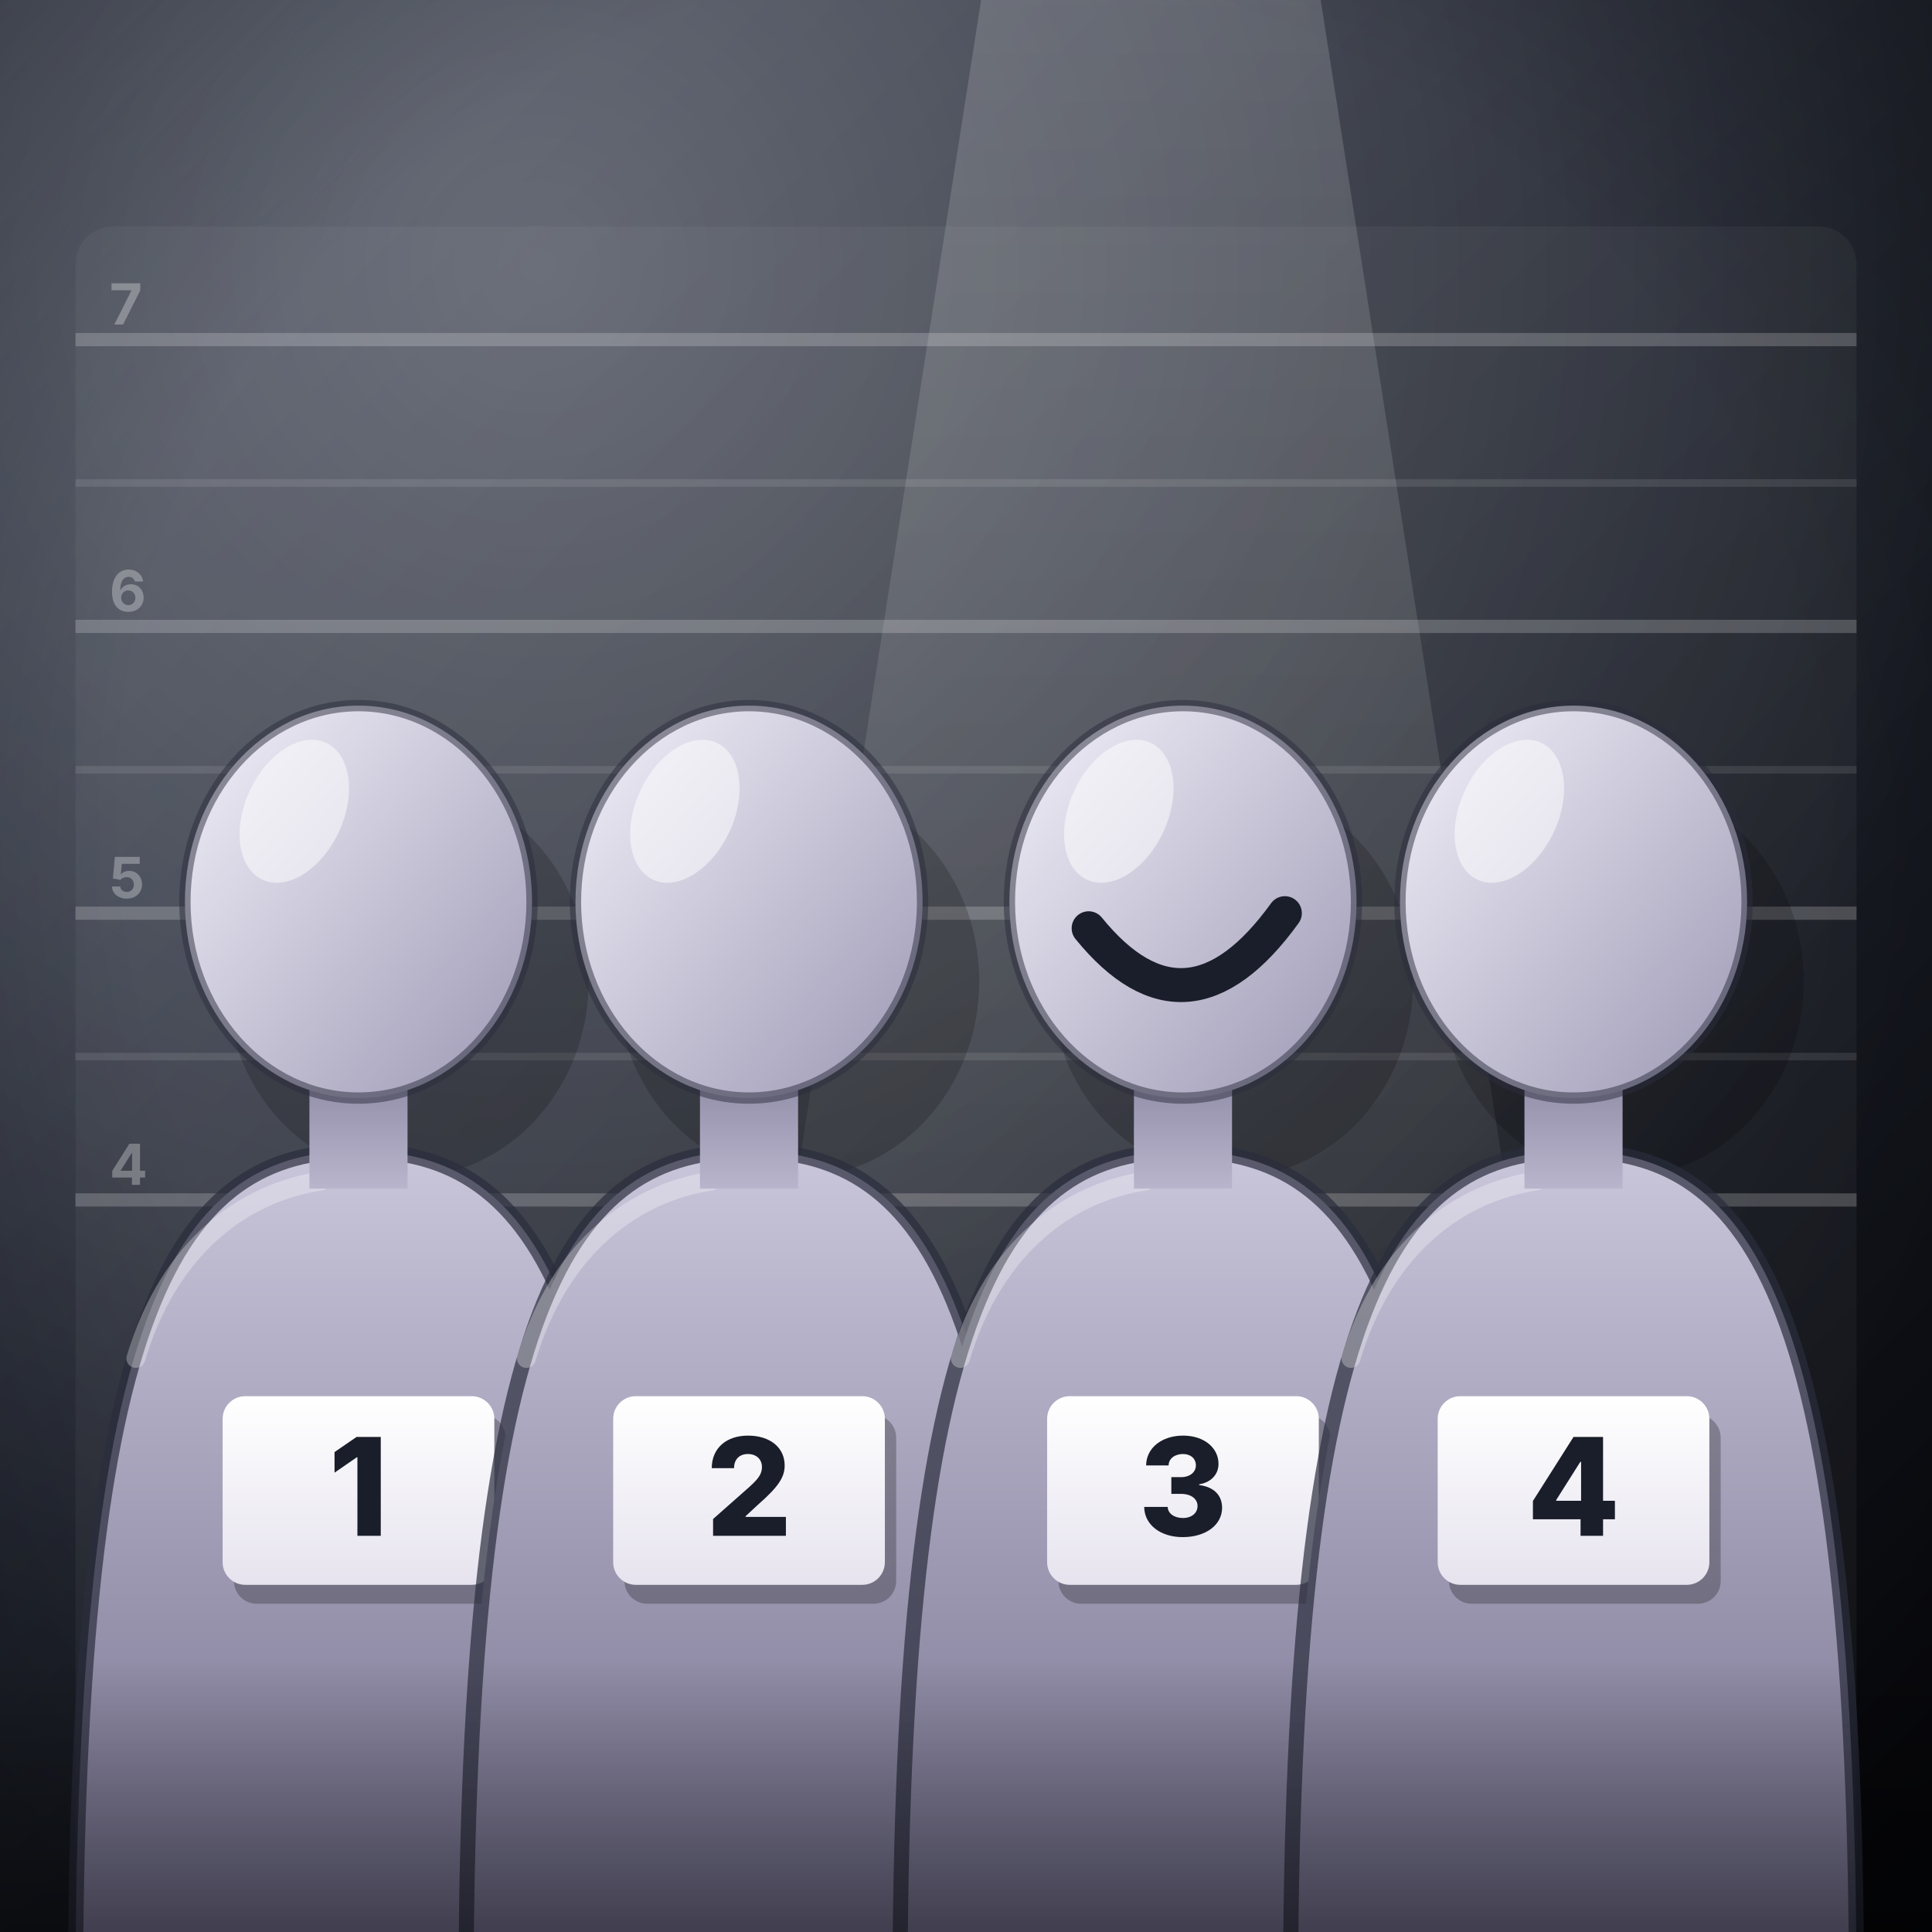
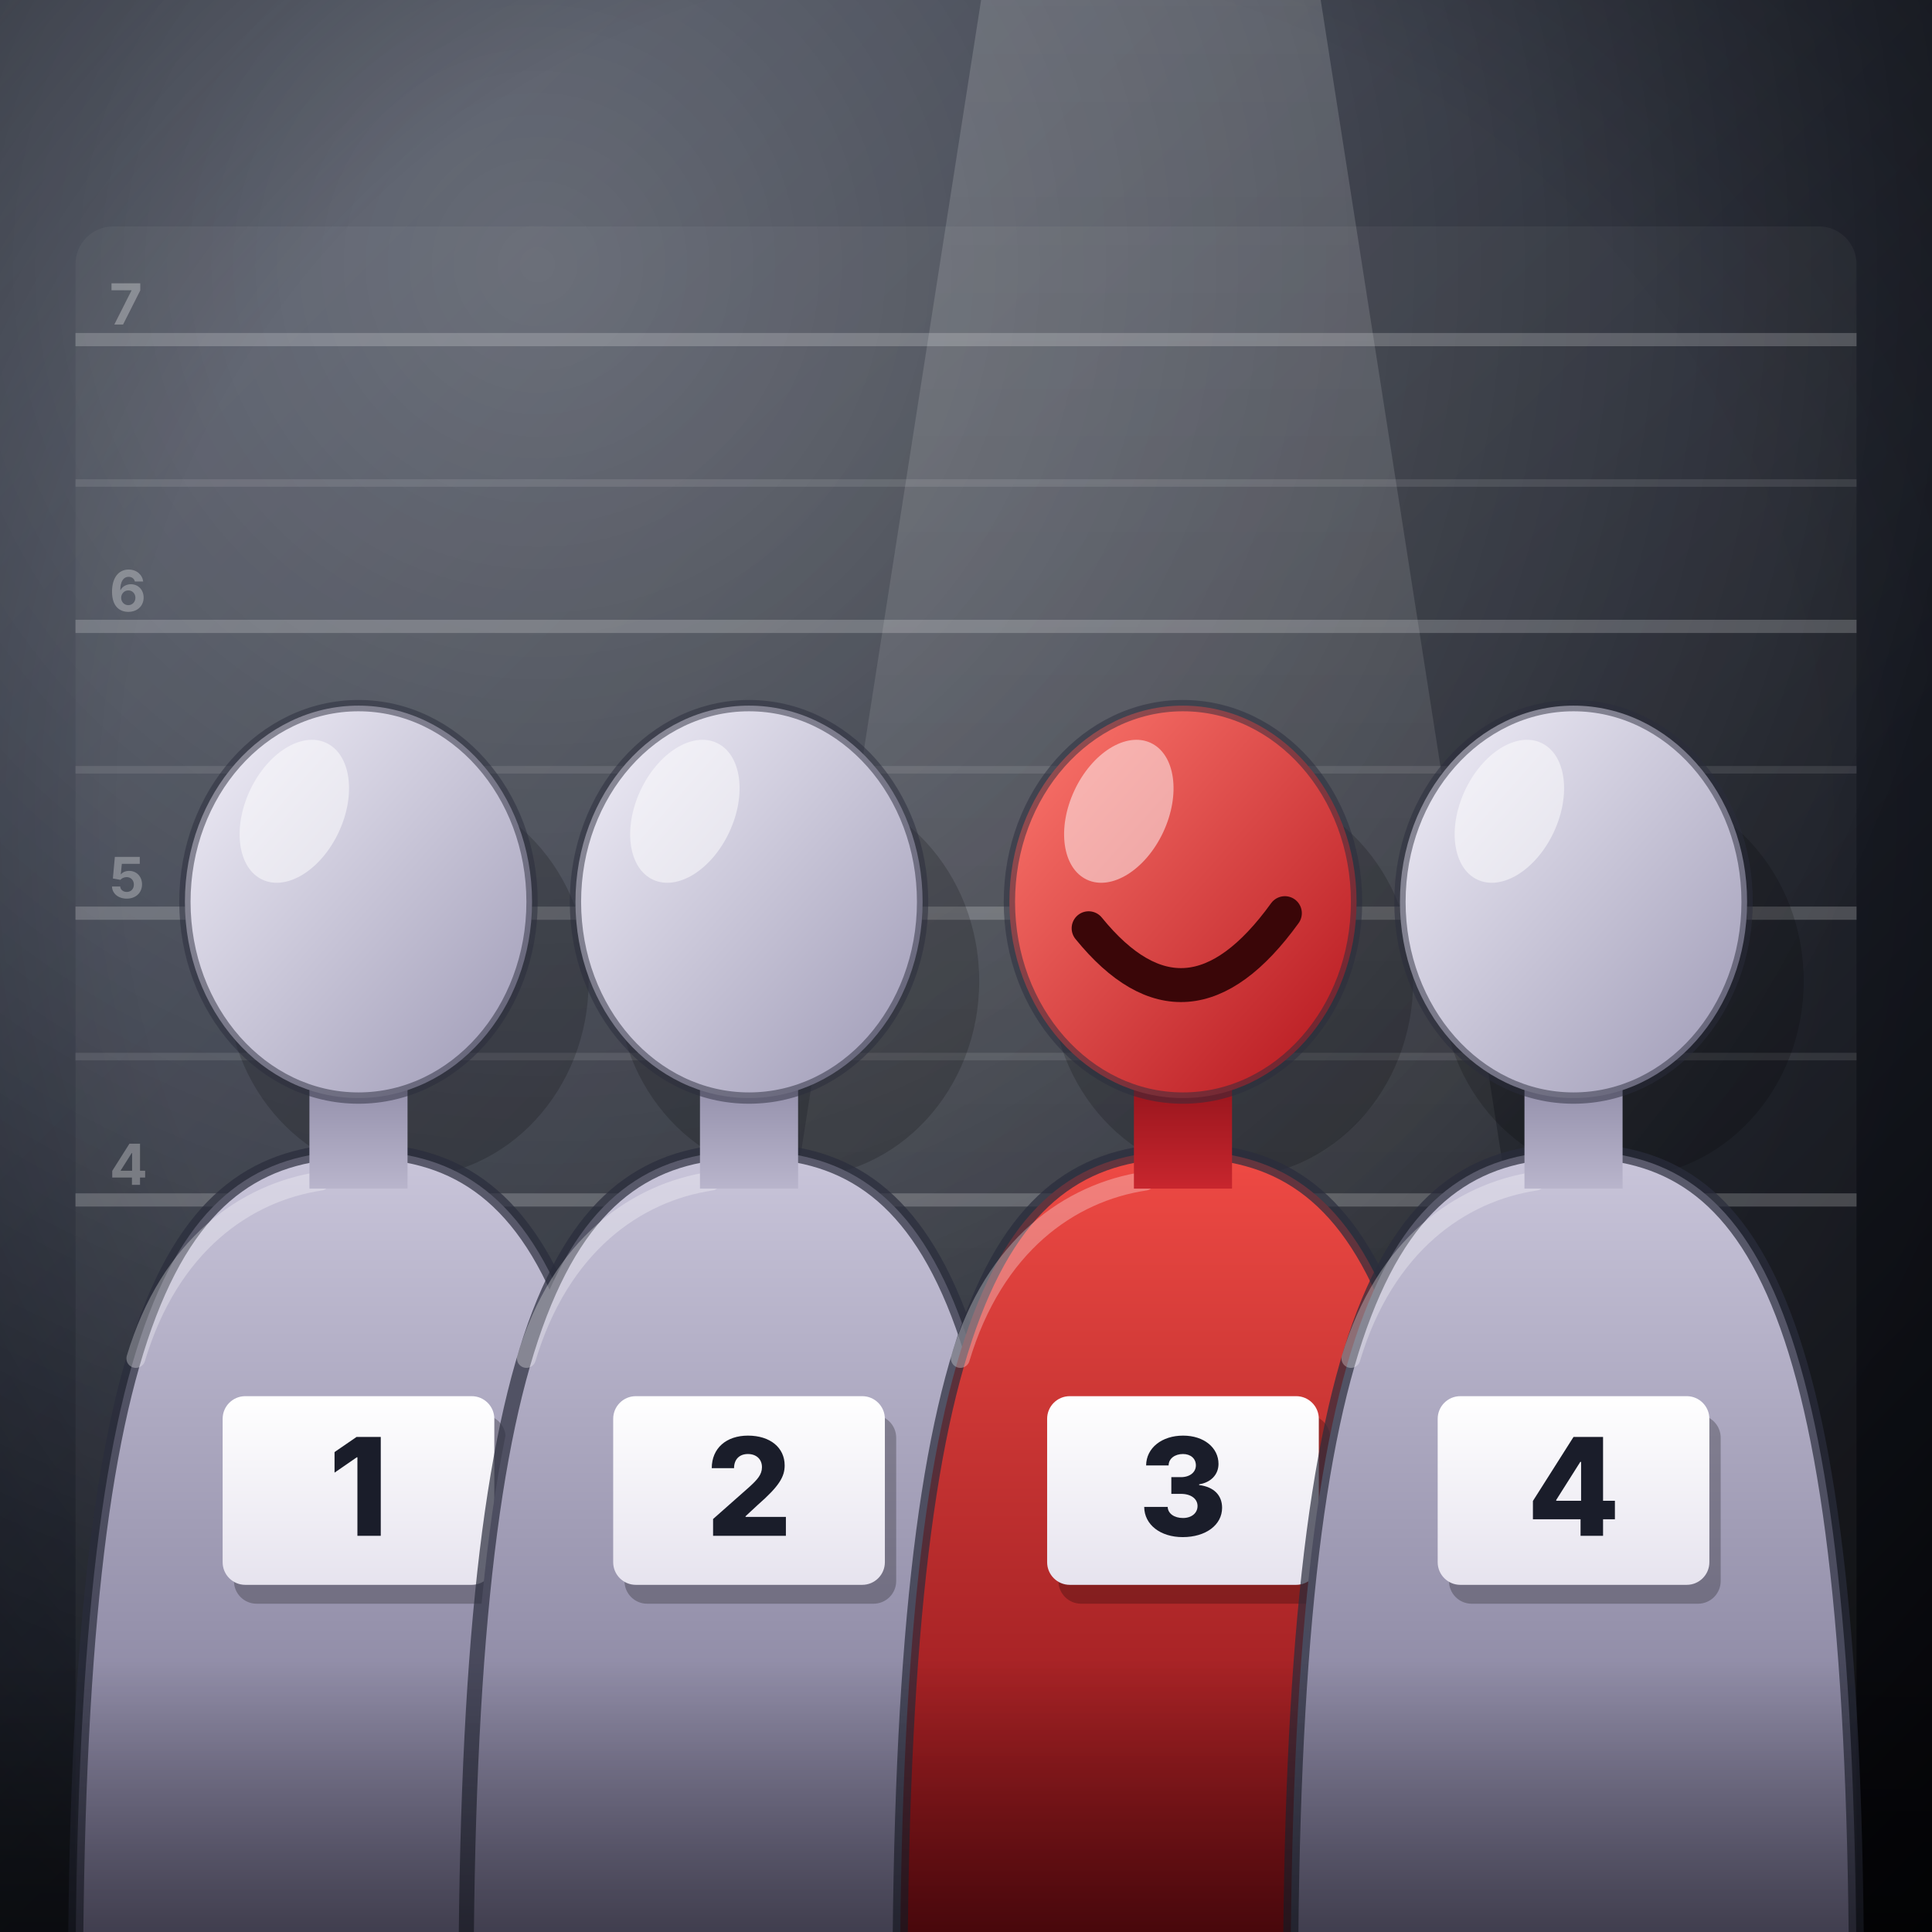
<svg xmlns="http://www.w3.org/2000/svg" viewBox="0 0 1024 1024">
  <defs>
    <linearGradient id="bg" x1="0" y1="0" x2="1" y2="1">
      <stop offset="0" stop-color="#3a4152" />
      <stop offset="1" stop-color="#07080c" />
    </linearGradient>
    <radialGradient id="light" cx="0.28" cy="0.14" r="0.75">
      <stop offset="0" stop-color="#fff" stop-opacity="0.26" />
      <stop offset="1" stop-color="#fff" stop-opacity="0" />
    </radialGradient>
    <radialGradient id="vig" cx="0.5" cy="0.42" r="0.72">
      <stop offset="0.6" stop-color="#000" stop-opacity="0" />
      <stop offset="1" stop-color="#000" stop-opacity="0.38" />
    </radialGradient>
    <radialGradient id="shadow" cx="0.5" cy="0.5" r="0.5">
      <stop offset="0" stop-color="#000" stop-opacity="0.5" />
      <stop offset="1" stop-color="#000" stop-opacity="0" />
    </radialGradient>
    <radialGradient id="goldGlow" cx="0.5" cy="0.5" r="0.5">
      <stop offset="0" stop-color="#ffc933" stop-opacity="0.6" />
      <stop offset="1" stop-color="#ffc933" stop-opacity="0" />
    </radialGradient>
    <radialGradient id="whiteGlow" cx="0.5" cy="0.5" r="0.5">
      <stop offset="0" stop-color="#fff" stop-opacity="0.45" />
      <stop offset="1" stop-color="#fff" stop-opacity="0" />
    </radialGradient>
    <linearGradient id="face" x1="0" y1="0" x2="0" y2="1">
      <stop offset="0" stop-color="#ffffff" />
      <stop offset="1" stop-color="#f1eff5" />
    </linearGradient>
    <linearGradient id="backFill" x1="0.2" y1="0" x2="0.8" y2="1">
      <stop offset="0" stop-color="#3b4256" />
      <stop offset="1" stop-color="#161821" />
    </linearGradient>
    <linearGradient id="gold" x1="0" y1="0" x2="0" y2="1">
      <stop offset="0" stop-color="#ffe28a" />
      <stop offset="1" stop-color="#f5b700" />
    </linearGradient>
    <symbol id="s-h" viewBox="-60 -60 120 100">
      <path d="M0 38 C-12 26 -58 2 -58 -26 C-58 -52 -24 -60 0 -34 C24 -60 58 -52 58 -26 C58 2 12 26 0 38 Z" />
    </symbol>
    <symbol id="s-s" viewBox="-60 -50 120 116">
      <path d="M0 -46 C12 -30 58 -6 58 20 C58 44 30 52 8 38 C10 50 16 58 26 64 L-26 64 C-16 58 -10 50 -8 38 C-30 52 -58 44 -58 20 C-58 -6 -12 -30 0 -46 Z" />
    </symbol>
    <symbol id="s-d" viewBox="-52 -60 104 120">
      <path d="M0 -58 C14 -36 34 -16 50 0 C34 16 14 36 0 58 C-14 36 -34 16 -50 0 C-34 -16 -14 -36 0 -58 Z" />
    </symbol>
    <symbol id="s-c" viewBox="-58 -56 116 118">
      <circle cx="0" cy="-27" r="27" />
      <circle cx="-29" cy="13" r="27" />
      <circle cx="29" cy="13" r="27" />
      <path d="M-9 4 C-9 34 -16 48 -30 60 L30 60 C16 48 9 34 9 4 Z" />
    </symbol>
    <linearGradient id="spot" x1="0" y1="0" x2="0" y2="1">
      <stop offset="0" stop-color="#fff" stop-opacity="0.16" />
      <stop offset="1" stop-color="#fff" stop-opacity="0" />
    </linearGradient>
    <linearGradient id="head" x1="0" y1="0" x2="1" y2="1">
      <stop offset="0" stop-color="#f3f1fa" />
      <stop offset="1" stop-color="#9c98b4" />
    </linearGradient>
    <linearGradient id="neck" x1="0" y1="0" x2="0" y2="1">
      <stop offset="0" stop-color="#8a86a2" />
      <stop offset="1" stop-color="#b9b5cc" />
    </linearGradient>
    <linearGradient id="torso" x1="0" y1="0" x2="0" y2="1">
      <stop offset="0" stop-color="#c9c5da" />
      <stop offset="1" stop-color="#6e6a88" />
    </linearGradient>
+     <linearGradient id="headRed" x1="0" y1="0" x2="1" y2="1">
+       <stop offset="0" stop-color="#ff7a70" />
+       <stop offset="1" stop-color="#b3141c" />
+     </linearGradient>
+     <linearGradient id="neckRed" x1="0" y1="0" x2="0" y2="1">
+       <stop offset="0" stop-color="#8a1018" />
+       <stop offset="1" stop-color="#c8262e" />
+     </linearGradient>
+     <linearGradient id="torsoRed" x1="0" y1="0" x2="0" y2="1">
+       <stop offset="0" stop-color="#ef4a44" />
+       <stop offset="1" stop-color="#7a0a12" />
+     </linearGradient>
    <linearGradient id="plate" x1="0" y1="0" x2="0" y2="1">
      <stop offset="0" stop-color="#ffffff" />
      <stop offset="1" stop-color="#e6e3ee" />
    </linearGradient>
    <linearGradient id="floor" x1="0" y1="0" x2="0" y2="1">
      <stop offset="0" stop-color="#000" stop-opacity="0" />
      <stop offset="1" stop-color="#000" stop-opacity="0.45" />
    </linearGradient>
  </defs>
  <rect width="1024" height="1024" fill="url(#bg)" />
  <rect width="1024" height="1024" fill="url(#light)" />
  <rect width="1024" height="1024" fill="url(#vig)" />
  <rect x="40" y="120" width="944" height="904" rx="20" fill="#fff" opacity="0.04" />
  <line x1="40" y1="180" x2="984" y2="180" stroke="#fff" stroke-opacity="0.2" stroke-width="7" />
  <line x1="40" y1="256" x2="984" y2="256" stroke="#fff" stroke-opacity="0.1" stroke-width="4" />
  <line x1="40" y1="332" x2="984" y2="332" stroke="#fff" stroke-opacity="0.2" stroke-width="7" />
  <line x1="40" y1="408" x2="984" y2="408" stroke="#fff" stroke-opacity="0.1" stroke-width="4" />
  <line x1="40" y1="484" x2="984" y2="484" stroke="#fff" stroke-opacity="0.2" stroke-width="7" />
  <line x1="40" y1="560" x2="984" y2="560" stroke="#fff" stroke-opacity="0.1" stroke-width="4" />
  <line x1="40" y1="636" x2="984" y2="636" stroke="#fff" stroke-opacity="0.2" stroke-width="7" />
  <text x="58" y="172" font-family="SF Pro Rounded, ui-rounded, -apple-system, system-ui, sans-serif" font-weight="700" font-size="30" fill="#fff" opacity="0.3">7</text>
  <text x="58" y="324" font-family="SF Pro Rounded, ui-rounded, -apple-system, system-ui, sans-serif" font-weight="700" font-size="30" fill="#fff" opacity="0.3">6</text>
  <text x="58" y="476" font-family="SF Pro Rounded, ui-rounded, -apple-system, system-ui, sans-serif" font-weight="700" font-size="30" fill="#fff" opacity="0.3">5</text>
  <text x="58" y="628" font-family="SF Pro Rounded, ui-rounded, -apple-system, system-ui, sans-serif" font-weight="700" font-size="30" fill="#fff" opacity="0.3">4</text>
  <path d="M520 0 H700 L860 1024 H360 Z" fill="url(#spot)" />
  <g>
    <ellipse cx="216" cy="520" rx="96" ry="104" fill="#000" opacity="0.18" />
    <path d="M40 1060 C40 690 94 610 190 610 C286 610 340 690 340 1060 Z" fill="url(#torso)" stroke="#2a2d3c" stroke-opacity="0.7" stroke-width="8" />
    <path d="M72 720 C90 660 130 632 170 626" stroke="#fff" stroke-opacity="0.3" stroke-width="10" fill="none" stroke-linecap="round" />
    <rect x="164" y="560" width="52" height="70" fill="url(#neck)" />
    <ellipse cx="190" cy="478" rx="92" ry="104" fill="url(#head)" stroke="#2a2d3c" stroke-opacity="0.5" stroke-width="6" />
    <ellipse cx="156" cy="430" rx="26" ry="40" fill="#fff" opacity="0.5" transform="rotate(25 156 430)" />
    <rect x="118" y="740" width="144" height="100" rx="12" fill="#000" opacity="0.25" transform="translate(6 10)" />
    <rect x="118" y="740" width="144" height="100" rx="12" fill="url(#plate)" />
    <text x="190" y="814" text-anchor="middle" font-family="SF Pro Rounded, ui-rounded, -apple-system, system-ui, sans-serif" font-weight="800" font-size="72" fill="#1a1d2a">1</text>
  </g>
  <g>
    <ellipse cx="423" cy="520" rx="96" ry="104" fill="#000" opacity="0.18" />
    <path d="M247 1060 C247 690 301 610 397 610 C493 610 547 690 547 1060 Z" fill="url(#torso)" stroke="#2a2d3c" stroke-opacity="0.7" stroke-width="8" />
    <path d="M279 720 C297 660 337 632 377 626" stroke="#fff" stroke-opacity="0.3" stroke-width="10" fill="none" stroke-linecap="round" />
    <rect x="371" y="560" width="52" height="70" fill="url(#neck)" />
    <ellipse cx="397" cy="478" rx="92" ry="104" fill="url(#head)" stroke="#2a2d3c" stroke-opacity="0.5" stroke-width="6" />
    <ellipse cx="363" cy="430" rx="26" ry="40" fill="#fff" opacity="0.5" transform="rotate(25 363 430)" />
    <rect x="325" y="740" width="144" height="100" rx="12" fill="#000" opacity="0.25" transform="translate(6 10)" />
    <rect x="325" y="740" width="144" height="100" rx="12" fill="url(#plate)" />
    <text x="397" y="814" text-anchor="middle" font-family="SF Pro Rounded, ui-rounded, -apple-system, system-ui, sans-serif" font-weight="800" font-size="72" fill="#1a1d2a">2</text>
  </g>
  <g>
    <ellipse cx="653" cy="520" rx="96" ry="104" fill="#000" opacity="0.18" />
-     <path d="M477 1060 C477 690 531 610 627 610 C723 610 777 690 777 1060 Z" fill="url(#torso)" stroke="#2a2d3c" stroke-opacity="0.7" stroke-width="8" />
+     <path d="M477 1060 C477 690 531 610 627 610 C723 610 777 690 777 1060 Z" fill="url(#torsoRed)" stroke="#2a2d3c" stroke-opacity="0.7" stroke-width="8" />
    <path d="M509 720 C527 660 567 632 607 626" stroke="#fff" stroke-opacity="0.3" stroke-width="10" fill="none" stroke-linecap="round" />
-     <rect x="601" y="560" width="52" height="70" fill="url(#neck)" />
-     <ellipse cx="627" cy="478" rx="92" ry="104" fill="url(#head)" stroke="#2a2d3c" stroke-opacity="0.5" stroke-width="6" />
+     <rect x="601" y="560" width="52" height="70" fill="url(#neckRed)" />
+     <ellipse cx="627" cy="478" rx="92" ry="104" fill="url(#headRed)" stroke="#2a2d3c" stroke-opacity="0.5" stroke-width="6" />
    <ellipse cx="593" cy="430" rx="26" ry="40" fill="#fff" opacity="0.5" transform="rotate(25 593 430)" />
-     <path d="M577 492 Q629 556 681 484" stroke="#1a1d2a" stroke-width="18" fill="none" stroke-linecap="round" />
+     <path d="M577 492 Q629 556 681 484" stroke="#3a0608" stroke-width="18" fill="none" stroke-linecap="round" />
    <rect x="555" y="740" width="144" height="100" rx="12" fill="#000" opacity="0.25" transform="translate(6 10)" />
    <rect x="555" y="740" width="144" height="100" rx="12" fill="url(#plate)" />
    <text x="627" y="814" text-anchor="middle" font-family="SF Pro Rounded, ui-rounded, -apple-system, system-ui, sans-serif" font-weight="800" font-size="72" fill="#1a1d2a">3</text>
  </g>
  <g>
    <ellipse cx="860" cy="520" rx="96" ry="104" fill="#000" opacity="0.18" />
    <path d="M684 1060 C684 690 738 610 834 610 C930 610 984 690 984 1060 Z" fill="url(#torso)" stroke="#2a2d3c" stroke-opacity="0.7" stroke-width="8" />
    <path d="M716 720 C734 660 774 632 814 626" stroke="#fff" stroke-opacity="0.3" stroke-width="10" fill="none" stroke-linecap="round" />
    <rect x="808" y="560" width="52" height="70" fill="url(#neck)" />
    <ellipse cx="834" cy="478" rx="92" ry="104" fill="url(#head)" stroke="#2a2d3c" stroke-opacity="0.5" stroke-width="6" />
    <ellipse cx="800" cy="430" rx="26" ry="40" fill="#fff" opacity="0.5" transform="rotate(25 800 430)" />
    <rect x="762" y="740" width="144" height="100" rx="12" fill="#000" opacity="0.25" transform="translate(6 10)" />
    <rect x="762" y="740" width="144" height="100" rx="12" fill="url(#plate)" />
    <text x="834" y="814" text-anchor="middle" font-family="SF Pro Rounded, ui-rounded, -apple-system, system-ui, sans-serif" font-weight="800" font-size="72" fill="#1a1d2a">4</text>
  </g>
  <rect x="0" y="880" width="1024" height="144" fill="url(#floor)" />
</svg>
